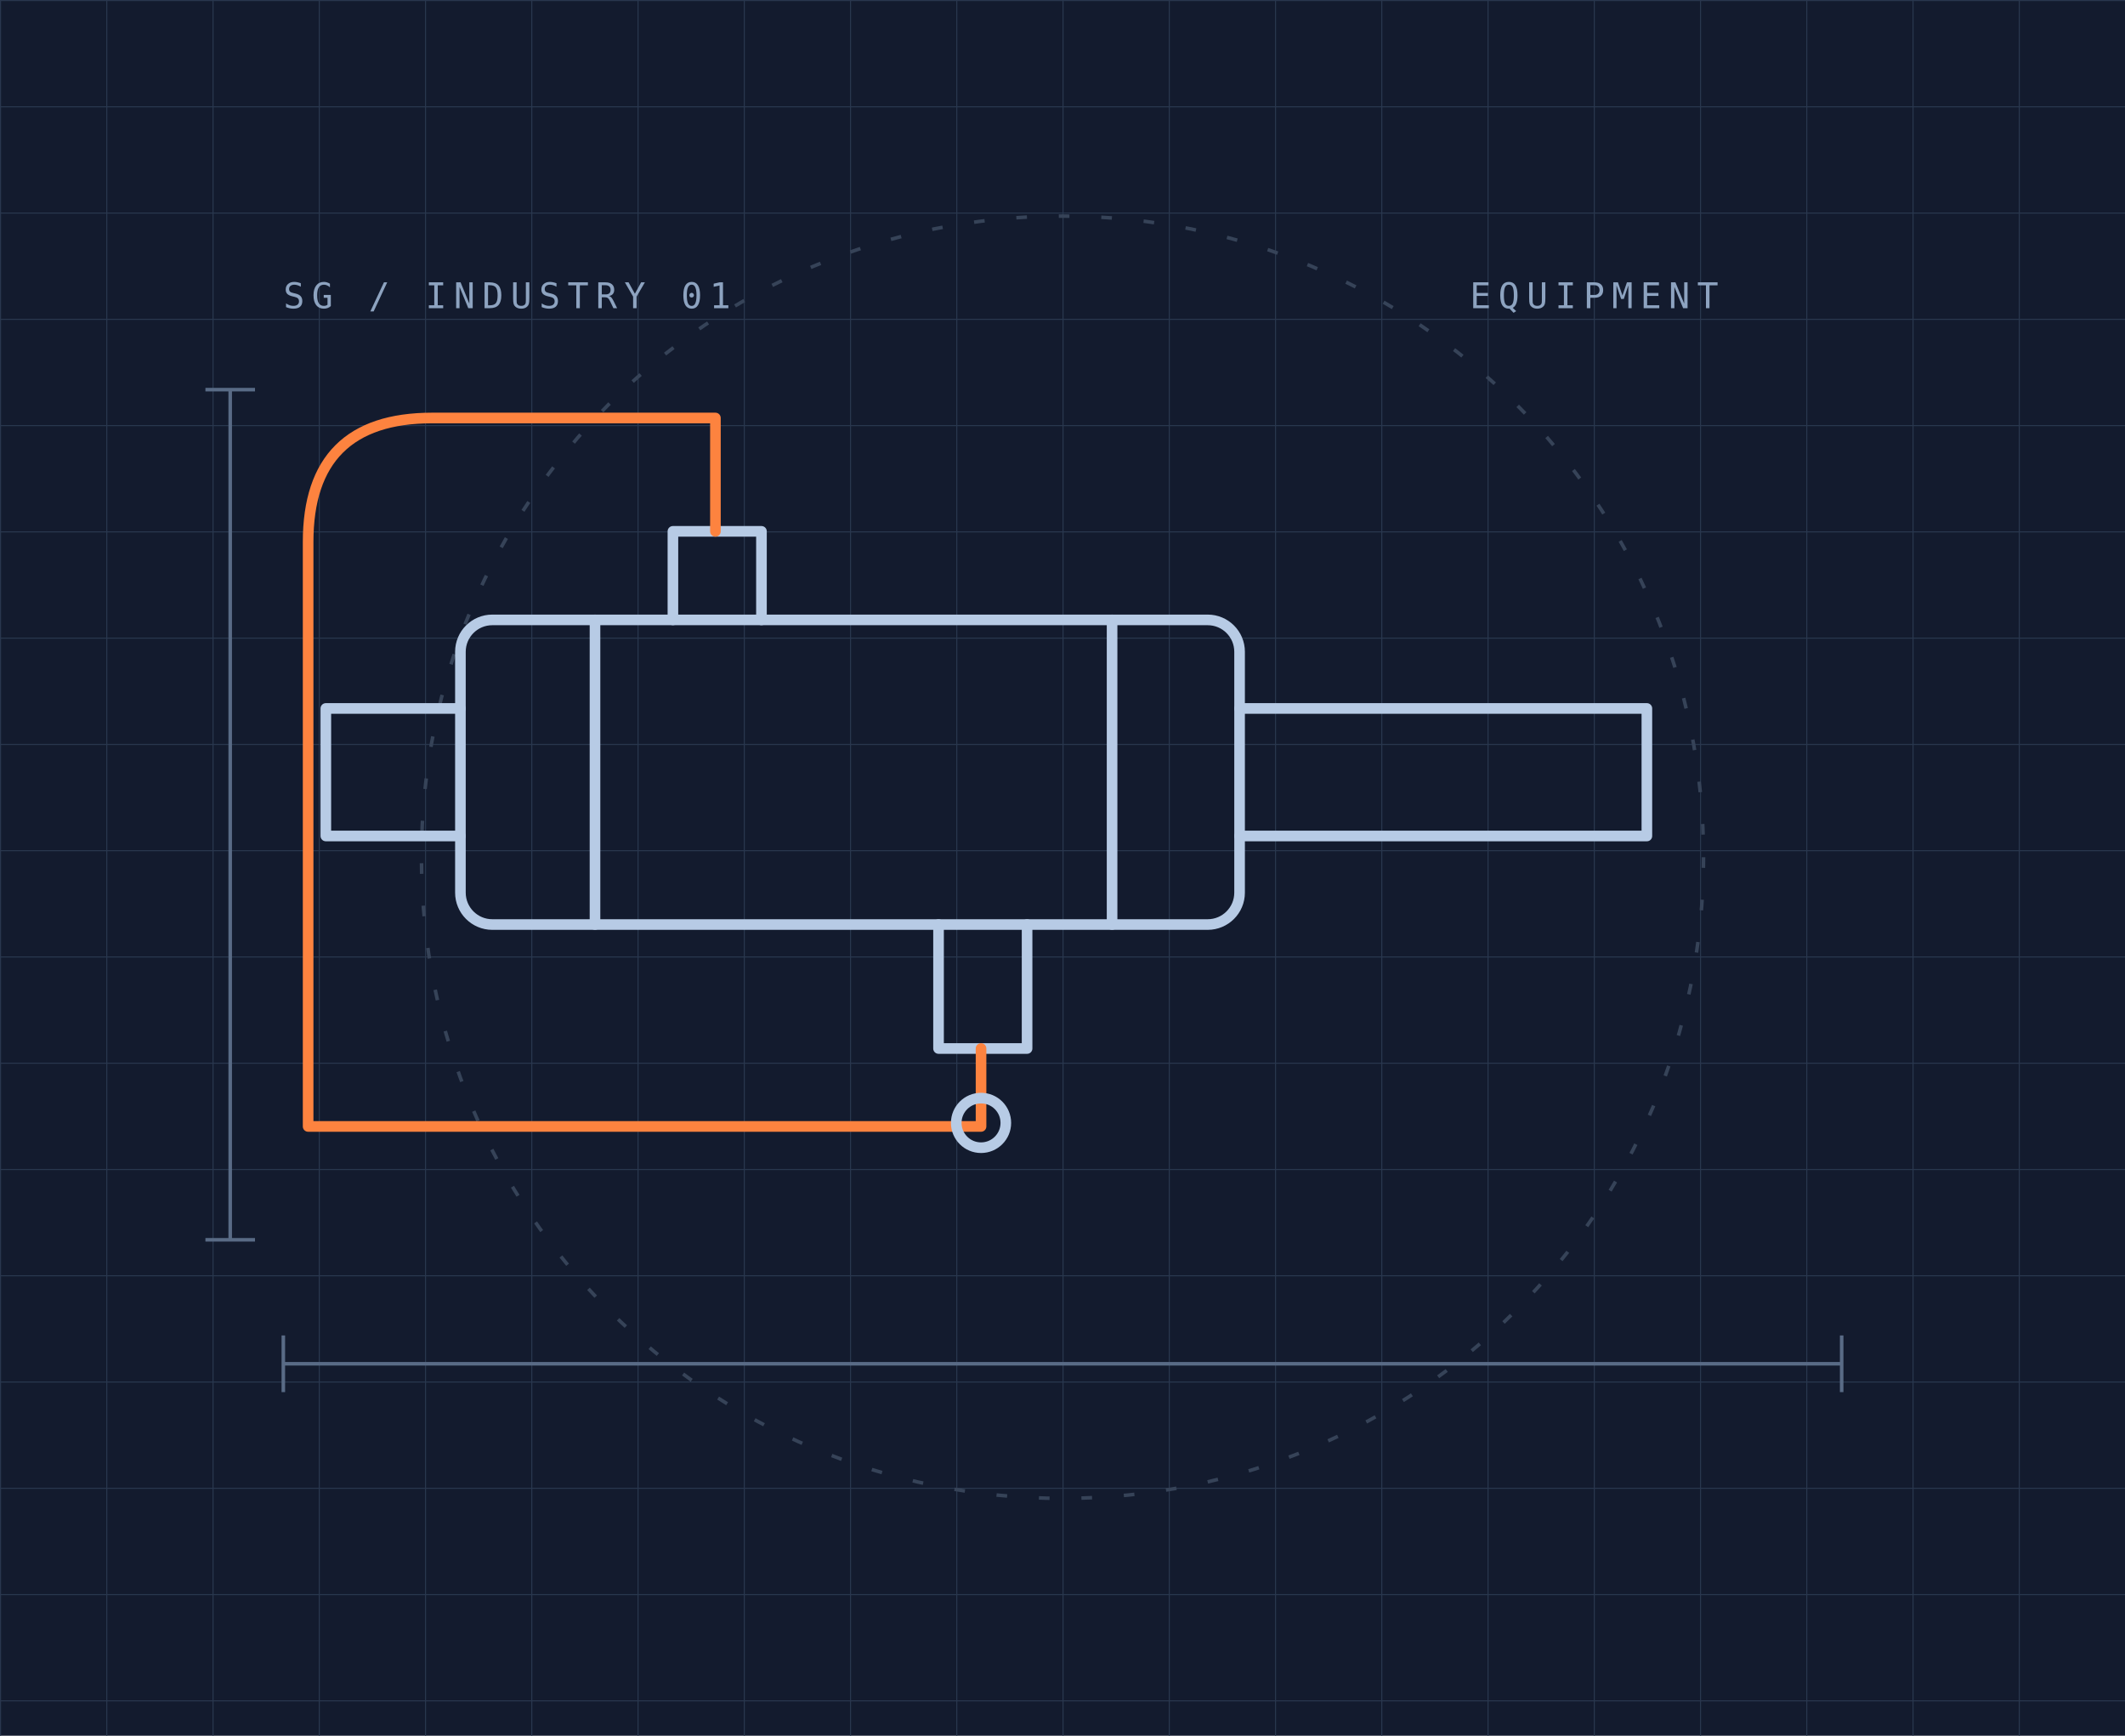
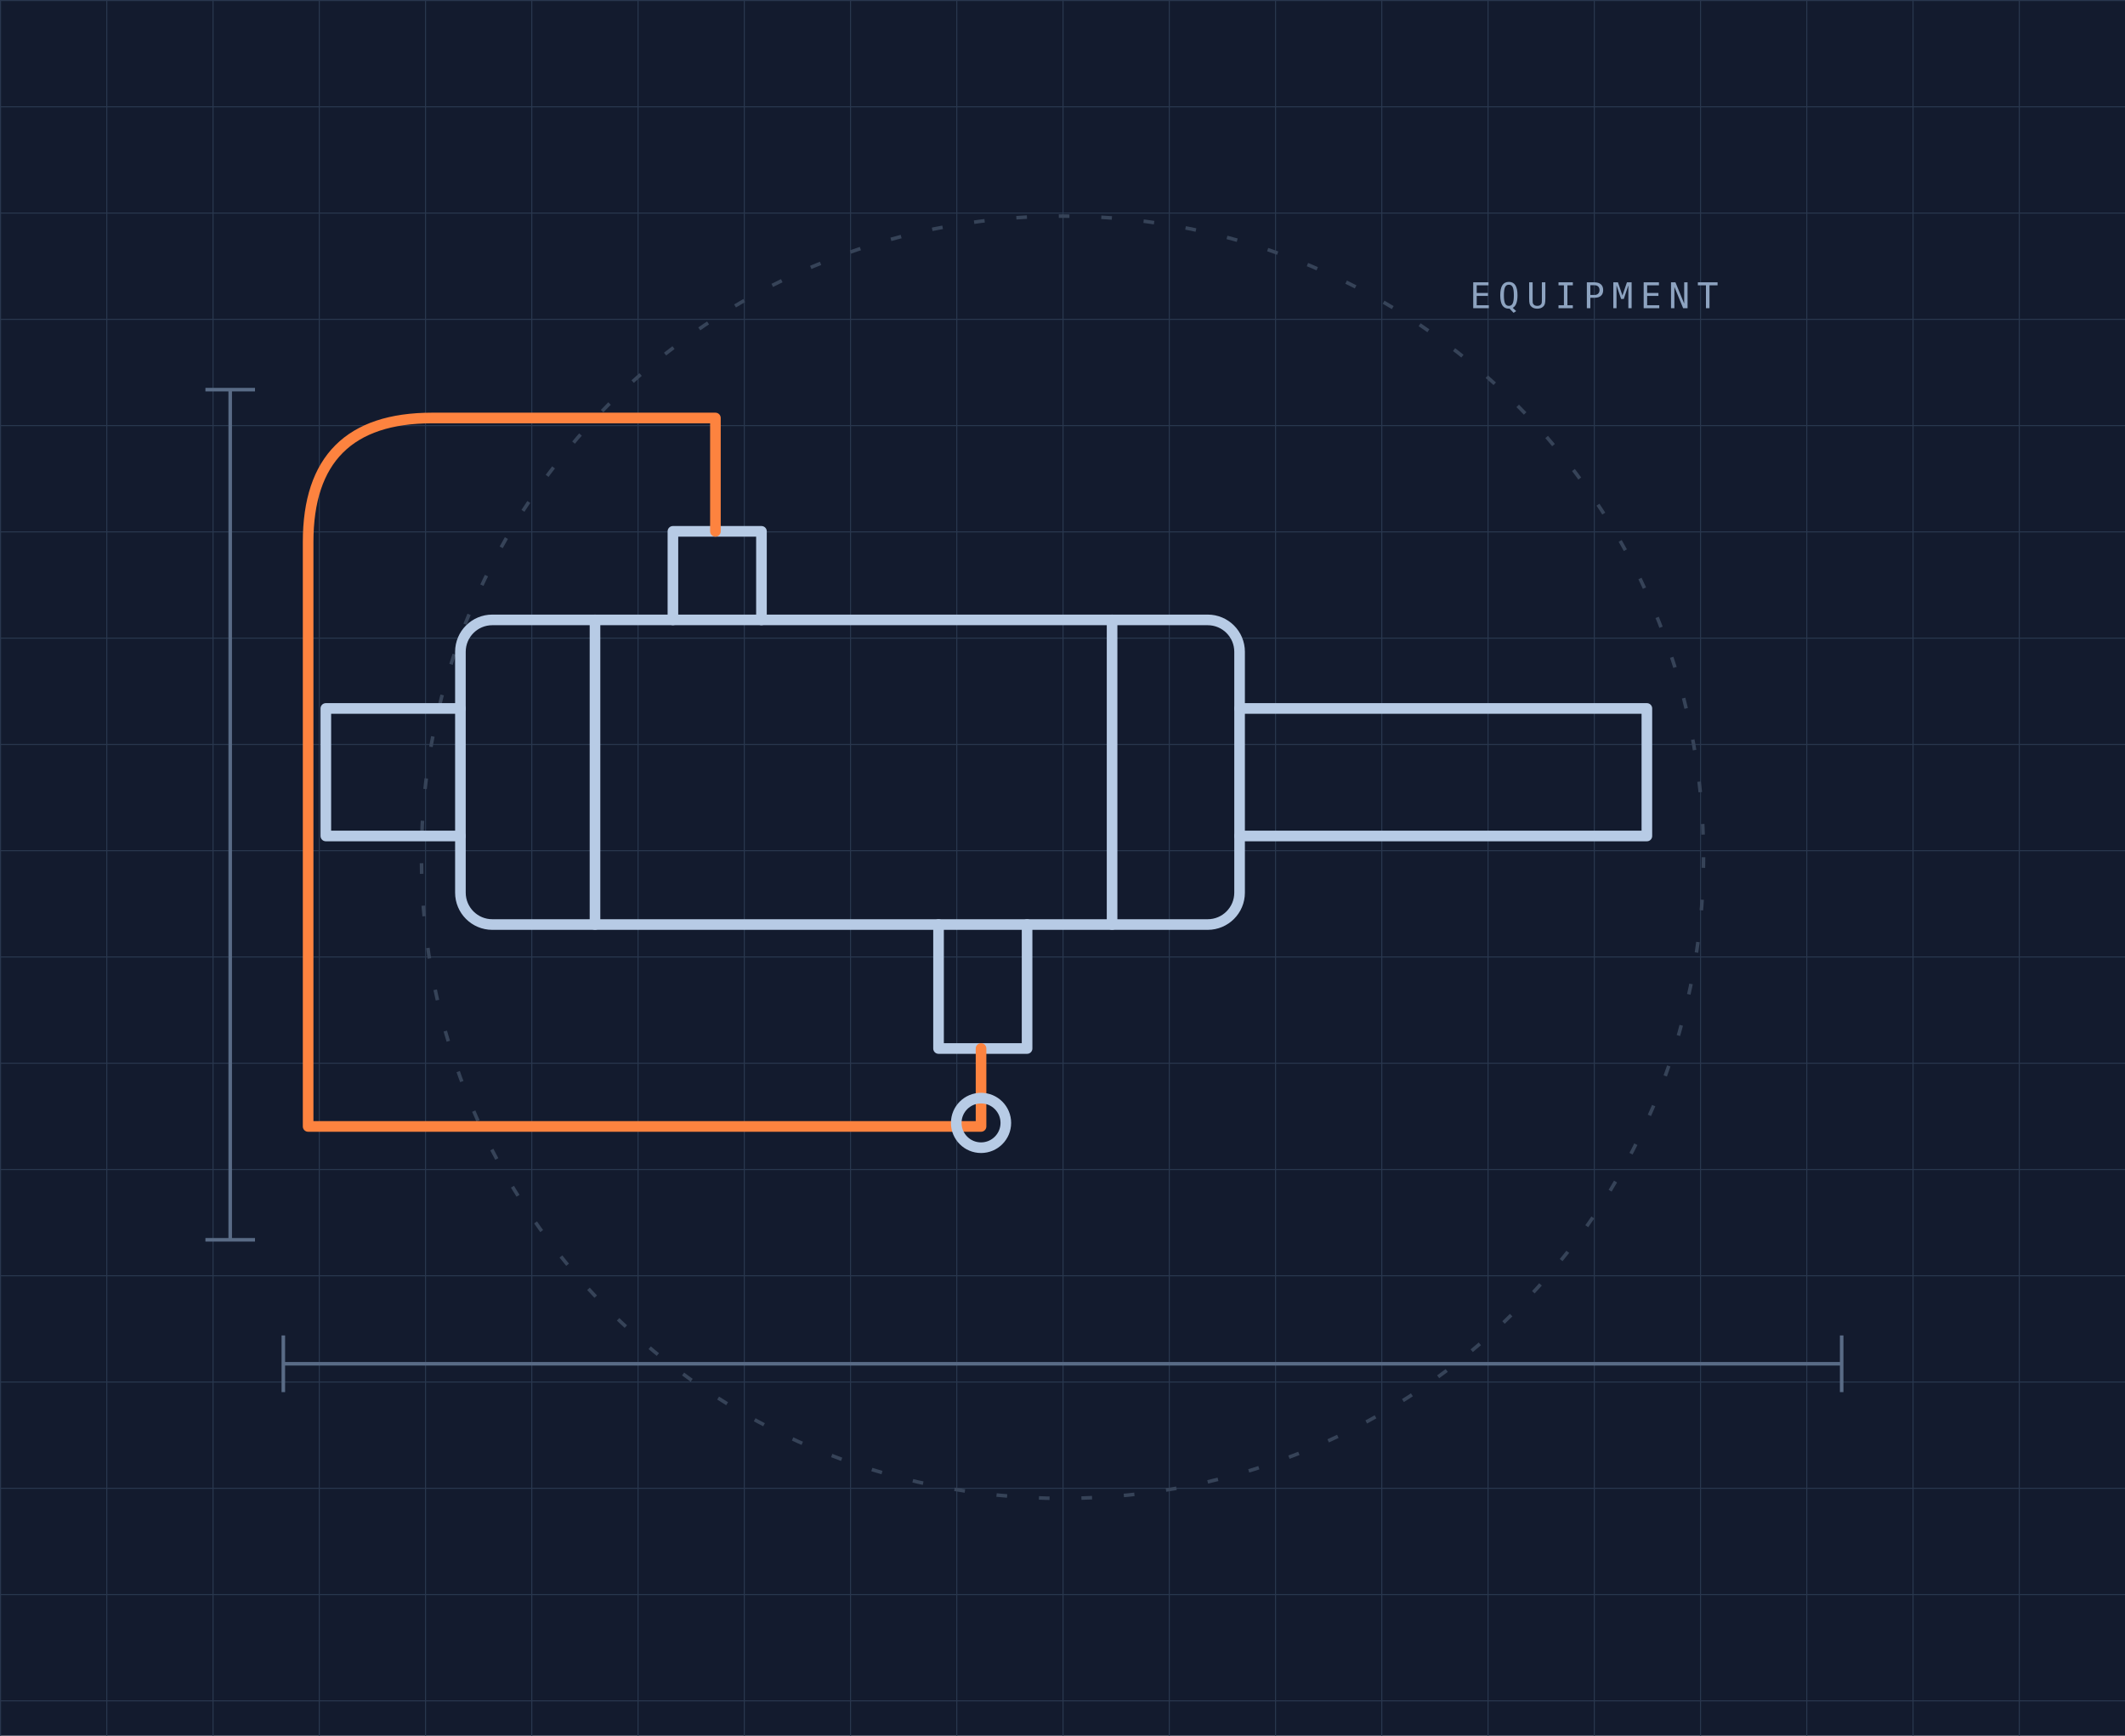
<svg xmlns="http://www.w3.org/2000/svg" viewBox="0 0 600 490" role="img" aria-labelledby="title">
  <defs>
    <pattern id="grid" width="30" height="30" patternUnits="userSpaceOnUse">
      <path d="M30 0H0V30" fill="none" stroke="#29374e" stroke-width=".6" />
    </pattern>
  </defs>
  <rect width="600" height="490" fill="#131b2e" />
  <rect width="600" height="490" fill="url(#grid)" />
  <circle cx="300" cy="242" r="181" fill="none" stroke="#364358" stroke-dasharray="3 9" />
  <style>.hot{stroke:#fd833f}</style>
  <g stroke="#b7cbe5" stroke-width="3" fill="none" stroke-linecap="round" stroke-linejoin="round">
    <rect x="130" y="175" width="220" height="86" rx="9" />
    <path d="M350 200h115v36H350M130 200H92v36h38M168 175v86M314 175v86M190 175v-25h25v25M265 261v35h25v-35" />
    <path class="hot" d="M202 150v-32h-80q-35 0-35 35v165h190v-22" />
    <circle cx="277" cy="317" r="7" />
  </g>
  <g stroke="#596b86" fill="none">
    <path d="M80 385H520M80 377v16M520 377v16M65 110v240M58 110h14M58 350h14" />
  </g>
  <g fill="#8da3c0" font-family="monospace" font-size="10" letter-spacing="2">
-     <text x="80" y="87">SG / INDUSTRY 01</text>
    <text x="415" y="87">EQUIPMENT</text>
  </g>
</svg>
